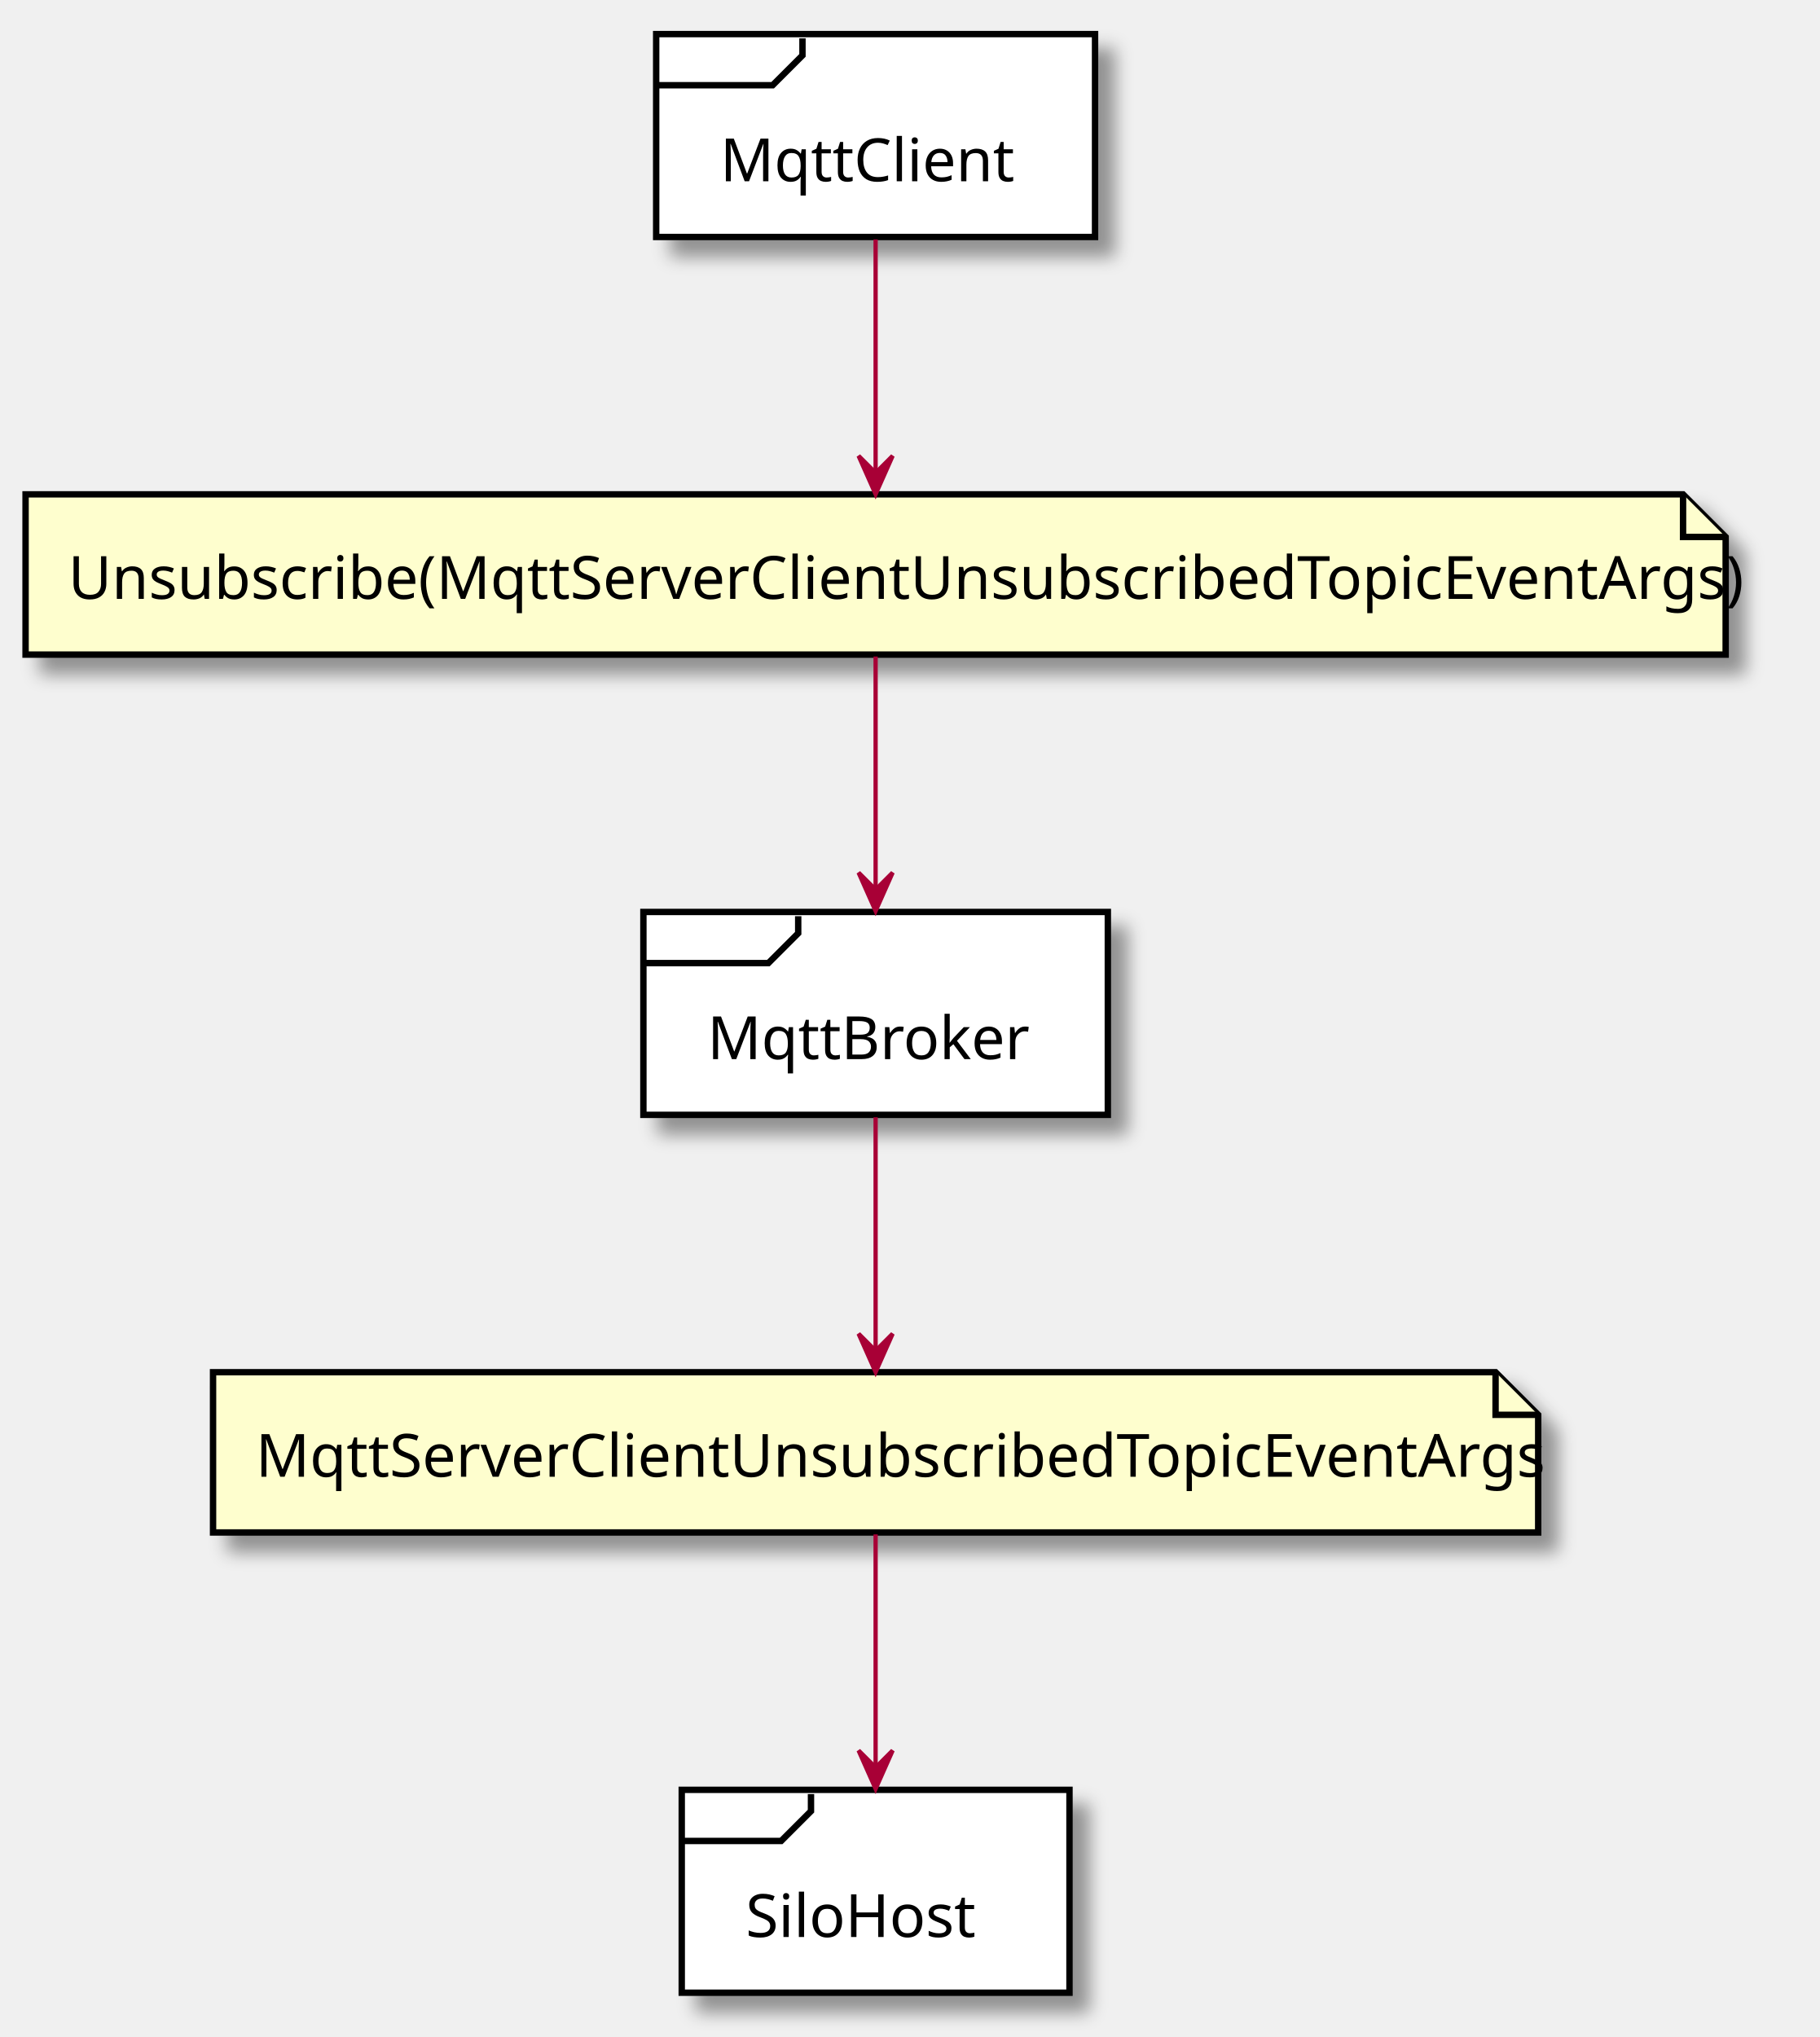
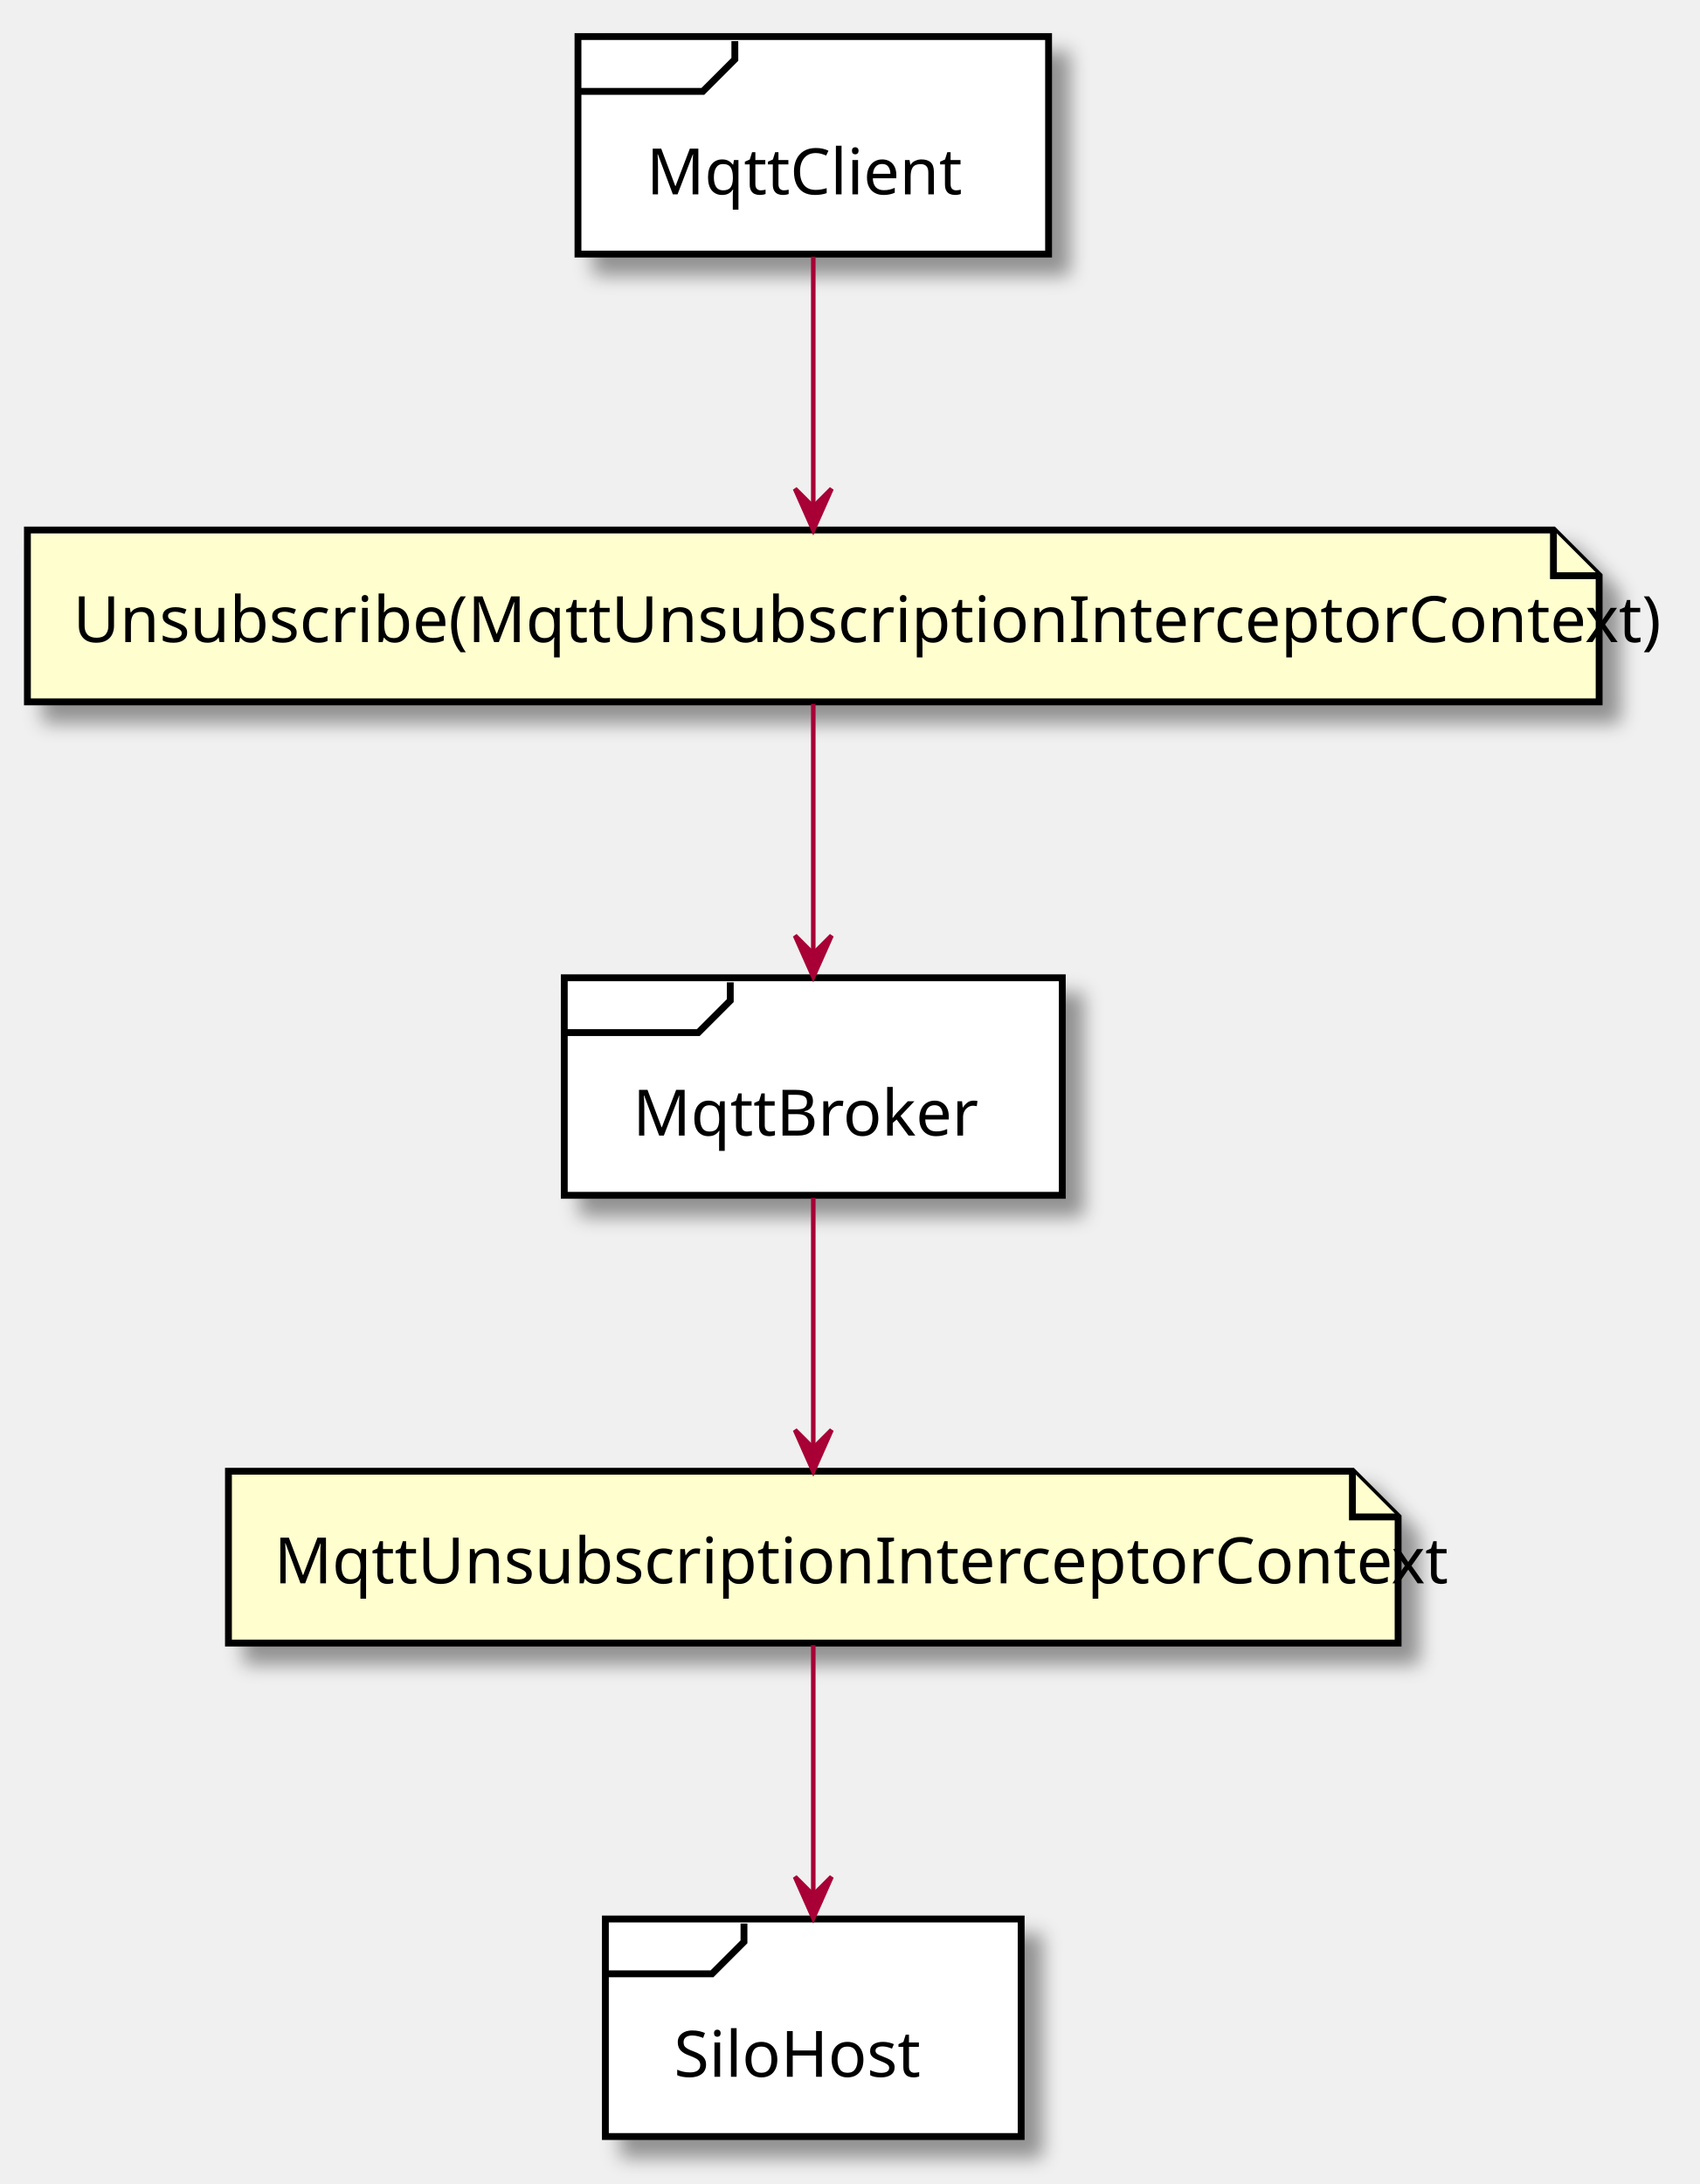
- <svg xmlns="http://www.w3.org/2000/svg" contentScriptType="application/ecmascript" contentStyleType="text/css" height="478px" preserveAspectRatio="none" style="width:427px;height:478px;" version="1.1" viewBox="0 0 427 478" width="427px" zoomAndPan="magnify">
+ <svg xmlns="http://www.w3.org/2000/svg" contentScriptType="application/ecmascript" contentStyleType="text/css" height="478px" preserveAspectRatio="none" style="width:372px;height:478px;" version="1.1" viewBox="0 0 372 478" width="372px" zoomAndPan="magnify">
  <defs>
-     <filter height="300%" id="fh08qpsdvu4mq" width="300%" x="-1" y="-1">
+     <filter height="300%" id="fi34t83sewmyk" width="300%" x="-1" y="-1">
      <feGaussianBlur result="blurOut" stdDeviation="2.0" />
      <feColorMatrix in="blurOut" result="blurOut2" type="matrix" values="0 0 0 0 0 0 0 0 0 0 0 0 0 0 0 0 0 0 .4 0" />
      <feOffset dx="4.0" dy="4.0" in="blurOut2" result="blurOut3" />
      <feBlend in="SourceGraphic" in2="blurOut3" mode="normal" />
    </filter>
  </defs>
  <g>
-     <rect fill="#FFFFFF" filter="url(#fh08qpsdvu4mq)" height="47.609" style="stroke: #000000; stroke-width: 1.5;" width="91" x="160" y="420" />
-     <path d="M190.333,421 L190.333,425 L183.333,432 L160,432 " fill="none" style="stroke: #000000; stroke-width: 1.5;" />
-     <text fill="#000000" font-family="sans-serif" font-size="14" lengthAdjust="spacingAndGlyphs" textLength="51" x="175" y="454.533">SiloHost</text>
-     <rect fill="#FFFFFF" filter="url(#fh08qpsdvu4mq)" height="47.609" style="stroke: #000000; stroke-width: 1.5;" width="103" x="154" y="8" />
-     <path d="M188.333,9 L188.333,13 L181.333,20 L154,20 " fill="none" style="stroke: #000000; stroke-width: 1.5;" />
-     <text fill="#000000" font-family="sans-serif" font-size="14" lengthAdjust="spacingAndGlyphs" textLength="63" x="169" y="42.533">MqttClient</text>
-     <rect fill="#FFFFFF" filter="url(#fh08qpsdvu4mq)" height="47.609" style="stroke: #000000; stroke-width: 1.5;" width="109" x="151" y="214" />
-     <path d="M187.333,215 L187.333,219 L180.333,226 L151,226 " fill="none" style="stroke: #000000; stroke-width: 1.5;" />
-     <text fill="#000000" font-family="sans-serif" font-size="14" lengthAdjust="spacingAndGlyphs" textLength="69" x="166" y="248.533">MqttBroker</text>
-     <polygon fill="#FEFECE" filter="url(#fh08qpsdvu4mq)" points="6,116,6,153.609,405,153.609,405,126,395,116,6,116" style="stroke: #000000; stroke-width: 1.5;" />
-     <path d="M395,116 L395,126 L405,126 " fill="#FEFECE" style="stroke: #000000; stroke-width: 1.5;" />
-     <text fill="#000000" font-family="sans-serif" font-size="14" lengthAdjust="spacingAndGlyphs" textLength="379" x="16" y="140.533">Unsubscribe(MqttServerClientUnsubscribedTopicEventArgs)</text>
-     <polygon fill="#FEFECE" filter="url(#fh08qpsdvu4mq)" points="50,322,50,359.609,361,359.609,361,332,351,322,50,322" style="stroke: #000000; stroke-width: 1.5;" />
-     <path d="M351,322 L351,332 L361,332 " fill="#FEFECE" style="stroke: #000000; stroke-width: 1.5;" />
-     <text fill="#000000" font-family="sans-serif" font-size="14" lengthAdjust="spacingAndGlyphs" textLength="291" x="60" y="346.533">MqttServerClientUnsubscribedTopicEventArgs</text>
-     <path d="M205.5,56.171 C205.5,72.497 205.5,94.275 205.5,110.641 " fill="none" id="MqttClient-&gt;UnsubscribePackage" style="stroke: #A80036; stroke-width: 1.0;" />
-     <polygon fill="#A80036" points="205.5,115.969,209.5,106.969,205.5,110.969,201.5,106.969,205.5,115.969" style="stroke: #A80036; stroke-width: 1.0;" />
-     <path d="M205.5,154.057 C205.5,169.175 205.5,191.019 205.5,208.496 " fill="none" id="UnsubscribePackage-&gt;MqttBroker" style="stroke: #A80036; stroke-width: 1.0;" />
-     <polygon fill="#A80036" points="205.5,213.767,209.5,204.767,205.5,208.767,201.5,204.767,205.5,213.767" style="stroke: #A80036; stroke-width: 1.0;" />
-     <path d="M205.5,262.171 C205.5,278.497 205.5,300.275 205.5,316.641 " fill="none" id="MqttBroker-&gt;UnsubscribePackage2" style="stroke: #A80036; stroke-width: 1.0;" />
-     <polygon fill="#A80036" points="205.5,321.969,209.5,312.969,205.5,316.969,201.5,312.969,205.5,321.969" style="stroke: #A80036; stroke-width: 1.0;" />
-     <path d="M205.5,360.057 C205.5,375.175 205.5,397.019 205.5,414.496 " fill="none" id="UnsubscribePackage2-&gt;SiloHost" style="stroke: #A80036; stroke-width: 1.0;" />
-     <polygon fill="#A80036" points="205.5,419.767,209.5,410.767,205.5,414.767,201.5,410.767,205.5,419.767" style="stroke: #A80036; stroke-width: 1.0;" />
+     <rect fill="#FFFFFF" filter="url(#fi34t83sewmyk)" height="47.609" style="stroke: #000000; stroke-width: 1.5;" width="91" x="132.5" y="420" />
+     <path d="M162.833,421 L162.833,425 L155.833,432 L132.5,432 " fill="none" style="stroke: #000000; stroke-width: 1.5;" />
+     <text fill="#000000" font-family="sans-serif" font-size="14" lengthAdjust="spacingAndGlyphs" textLength="51" x="147.5" y="454.533">SiloHost</text>
+     <rect fill="#FFFFFF" filter="url(#fi34t83sewmyk)" height="47.609" style="stroke: #000000; stroke-width: 1.5;" width="103" x="126.5" y="8" />
+     <path d="M160.833,9 L160.833,13 L153.833,20 L126.5,20 " fill="none" style="stroke: #000000; stroke-width: 1.5;" />
+     <text fill="#000000" font-family="sans-serif" font-size="14" lengthAdjust="spacingAndGlyphs" textLength="63" x="141.5" y="42.533">MqttClient</text>
+     <rect fill="#FFFFFF" filter="url(#fi34t83sewmyk)" height="47.609" style="stroke: #000000; stroke-width: 1.5;" width="109" x="123.5" y="214" />
+     <path d="M159.833,215 L159.833,219 L152.833,226 L123.5,226 " fill="none" style="stroke: #000000; stroke-width: 1.5;" />
+     <text fill="#000000" font-family="sans-serif" font-size="14" lengthAdjust="spacingAndGlyphs" textLength="69" x="138.5" y="248.533">MqttBroker</text>
+     <polygon fill="#FEFECE" filter="url(#fi34t83sewmyk)" points="6,116,6,153.609,350,153.609,350,126,340,116,6,116" style="stroke: #000000; stroke-width: 1.5;" />
+     <path d="M340,116 L340,126 L350,126 " fill="#FEFECE" style="stroke: #000000; stroke-width: 1.5;" />
+     <text fill="#000000" font-family="sans-serif" font-size="14" lengthAdjust="spacingAndGlyphs" textLength="324" x="16" y="140.533">Unsubscribe(MqttUnsubscriptionInterceptorContext)</text>
+     <polygon fill="#FEFECE" filter="url(#fi34t83sewmyk)" points="50,322,50,359.609,306,359.609,306,332,296,322,50,322" style="stroke: #000000; stroke-width: 1.5;" />
+     <path d="M296,322 L296,332 L306,332 " fill="#FEFECE" style="stroke: #000000; stroke-width: 1.5;" />
+     <text fill="#000000" font-family="sans-serif" font-size="14" lengthAdjust="spacingAndGlyphs" textLength="236" x="60" y="346.533">MqttUnsubscriptionInterceptorContext</text>
+     <path d="M178,56.171 C178,72.497 178,94.275 178,110.641 " fill="none" id="MqttClient-&gt;UnsubscribePackage" style="stroke: #A80036; stroke-width: 1.0;" />
+     <polygon fill="#A80036" points="178,115.969,182,106.969,178,110.969,174,106.969,178,115.969" style="stroke: #A80036; stroke-width: 1.0;" />
+     <path d="M178,154.057 C178,169.175 178,191.019 178,208.496 " fill="none" id="UnsubscribePackage-&gt;MqttBroker" style="stroke: #A80036; stroke-width: 1.0;" />
+     <polygon fill="#A80036" points="178,213.767,182,204.767,178,208.767,174,204.767,178,213.767" style="stroke: #A80036; stroke-width: 1.0;" />
+     <path d="M178,262.171 C178,278.497 178,300.275 178,316.641 " fill="none" id="MqttBroker-&gt;UnsubscribePackage2" style="stroke: #A80036; stroke-width: 1.0;" />
+     <polygon fill="#A80036" points="178,321.969,182,312.969,178,316.969,174,312.969,178,321.969" style="stroke: #A80036; stroke-width: 1.0;" />
+     <path d="M178,360.057 C178,375.175 178,397.019 178,414.496 " fill="none" id="UnsubscribePackage2-&gt;SiloHost" style="stroke: #A80036; stroke-width: 1.0;" />
+     <polygon fill="#A80036" points="178,419.767,182,410.767,178,414.767,174,410.767,178,419.767" style="stroke: #A80036; stroke-width: 1.0;" />
  </g>
</svg>
